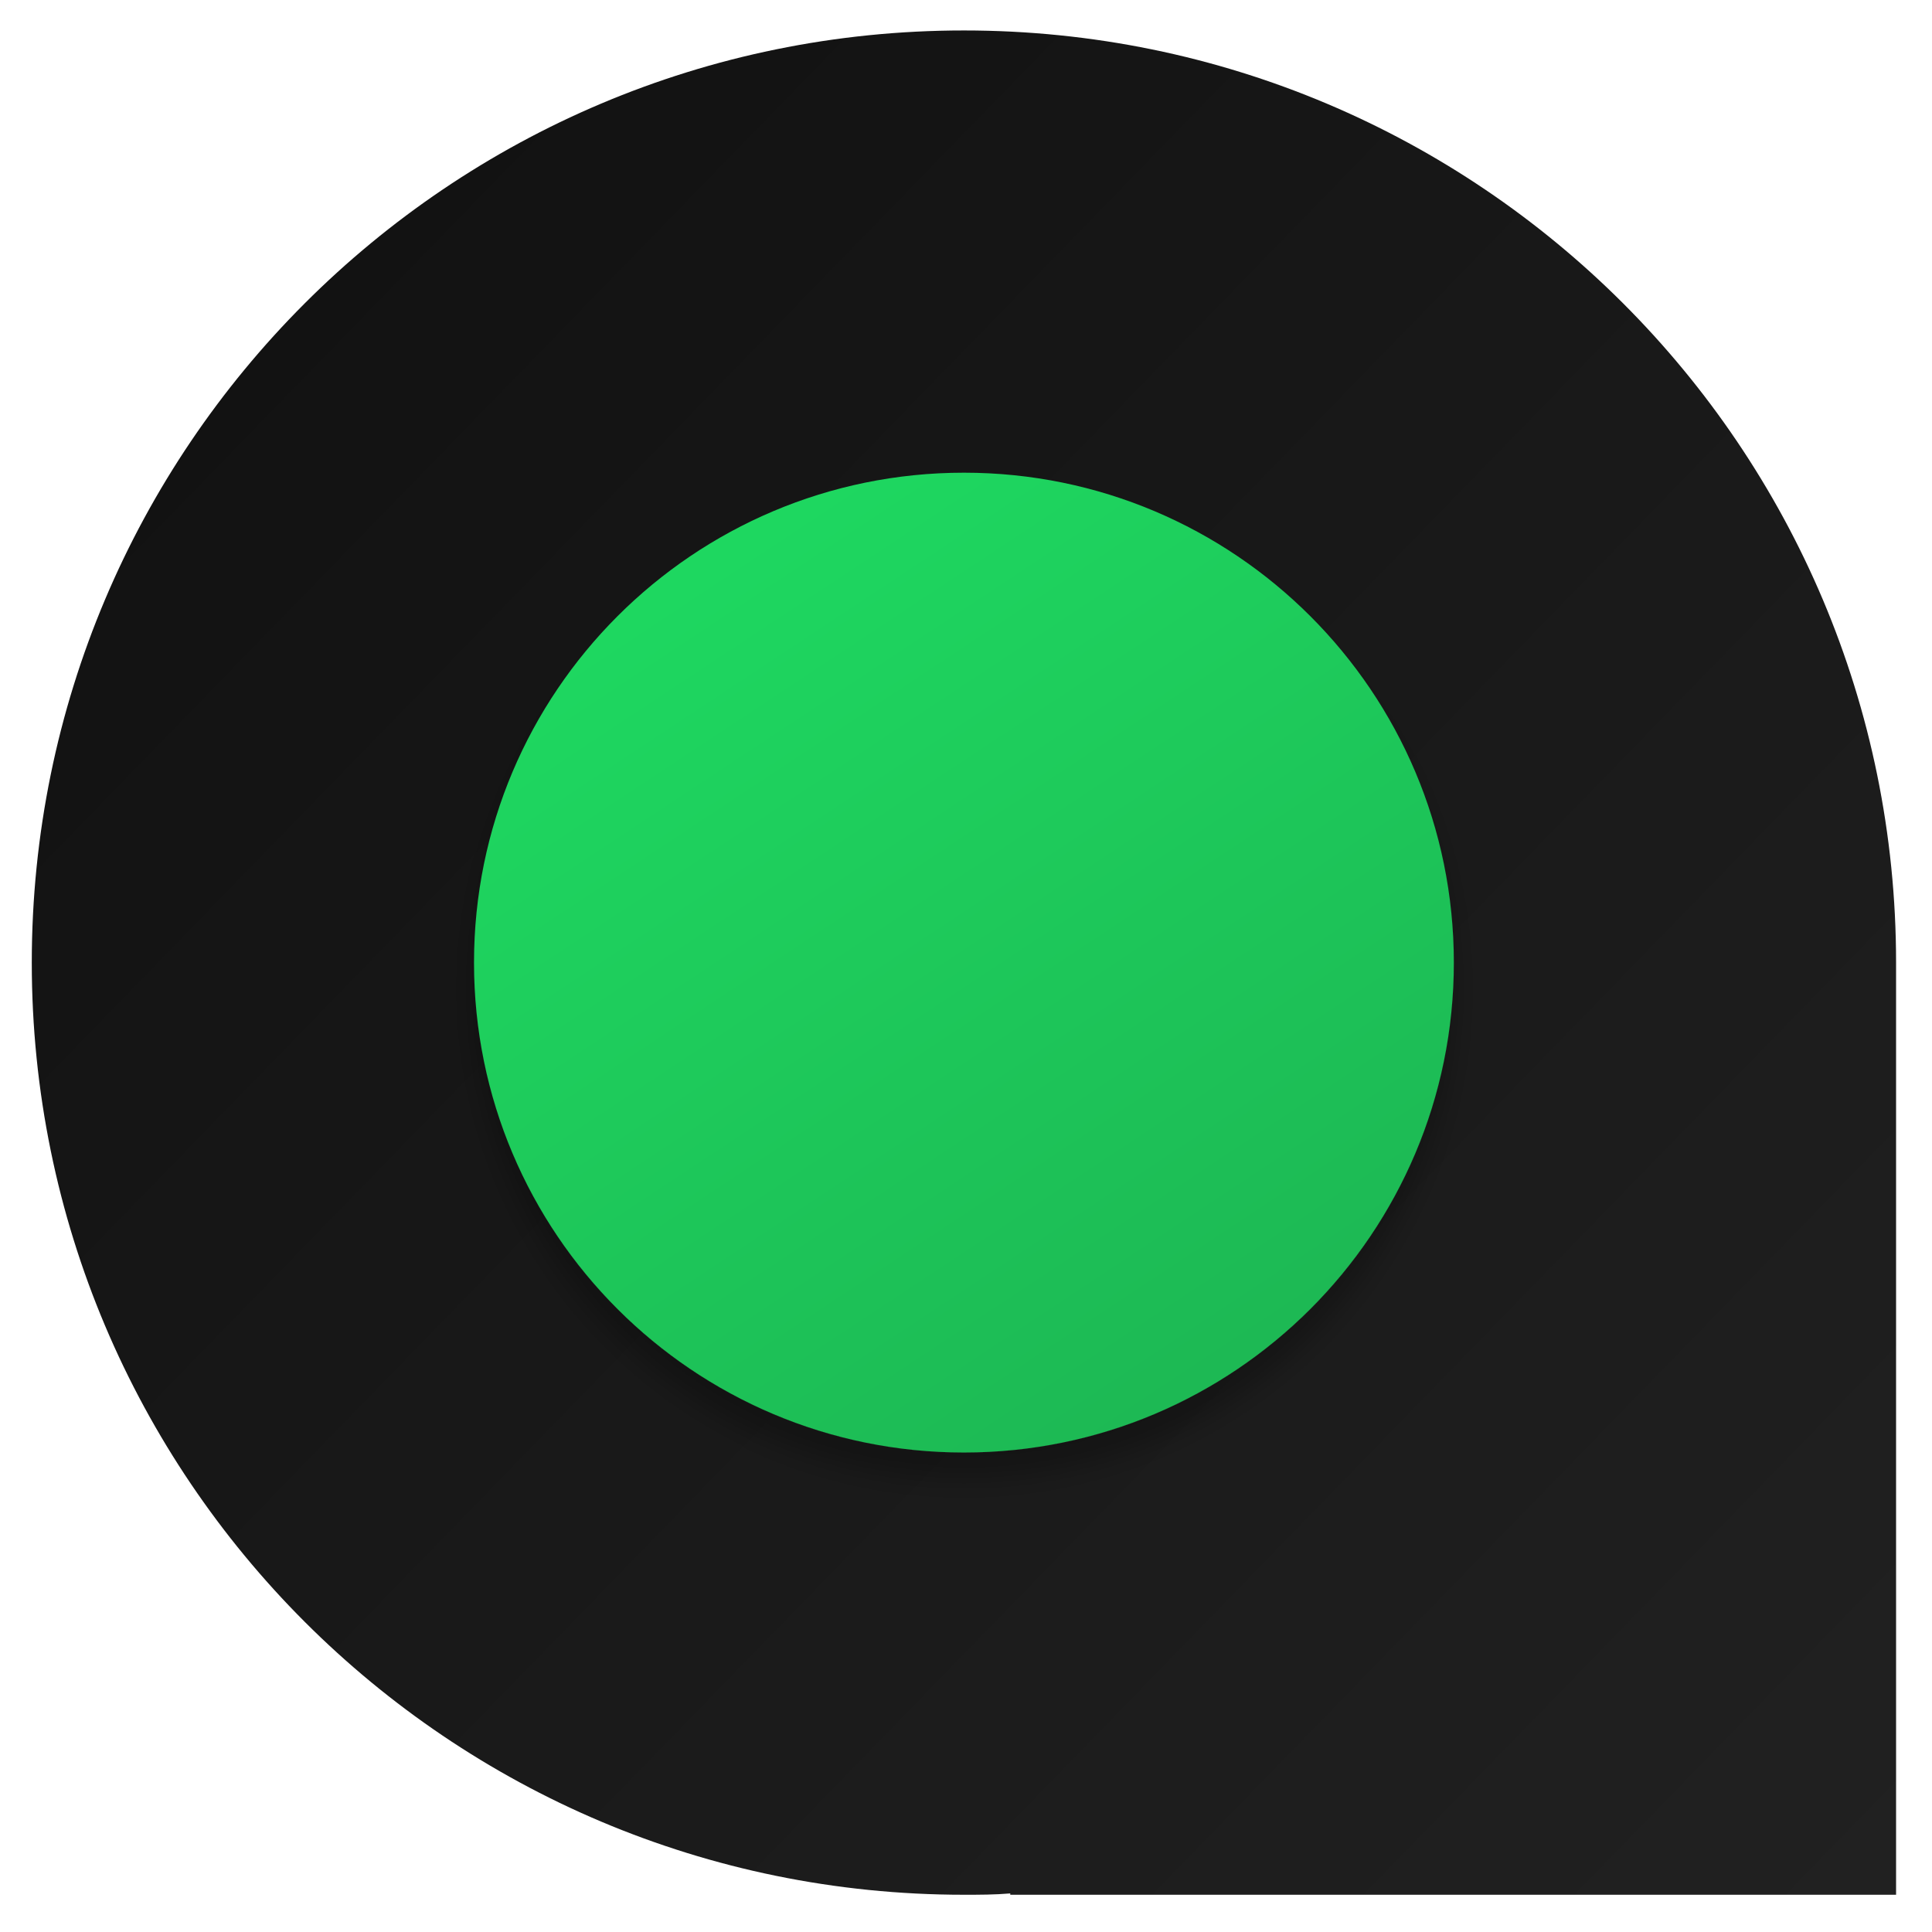
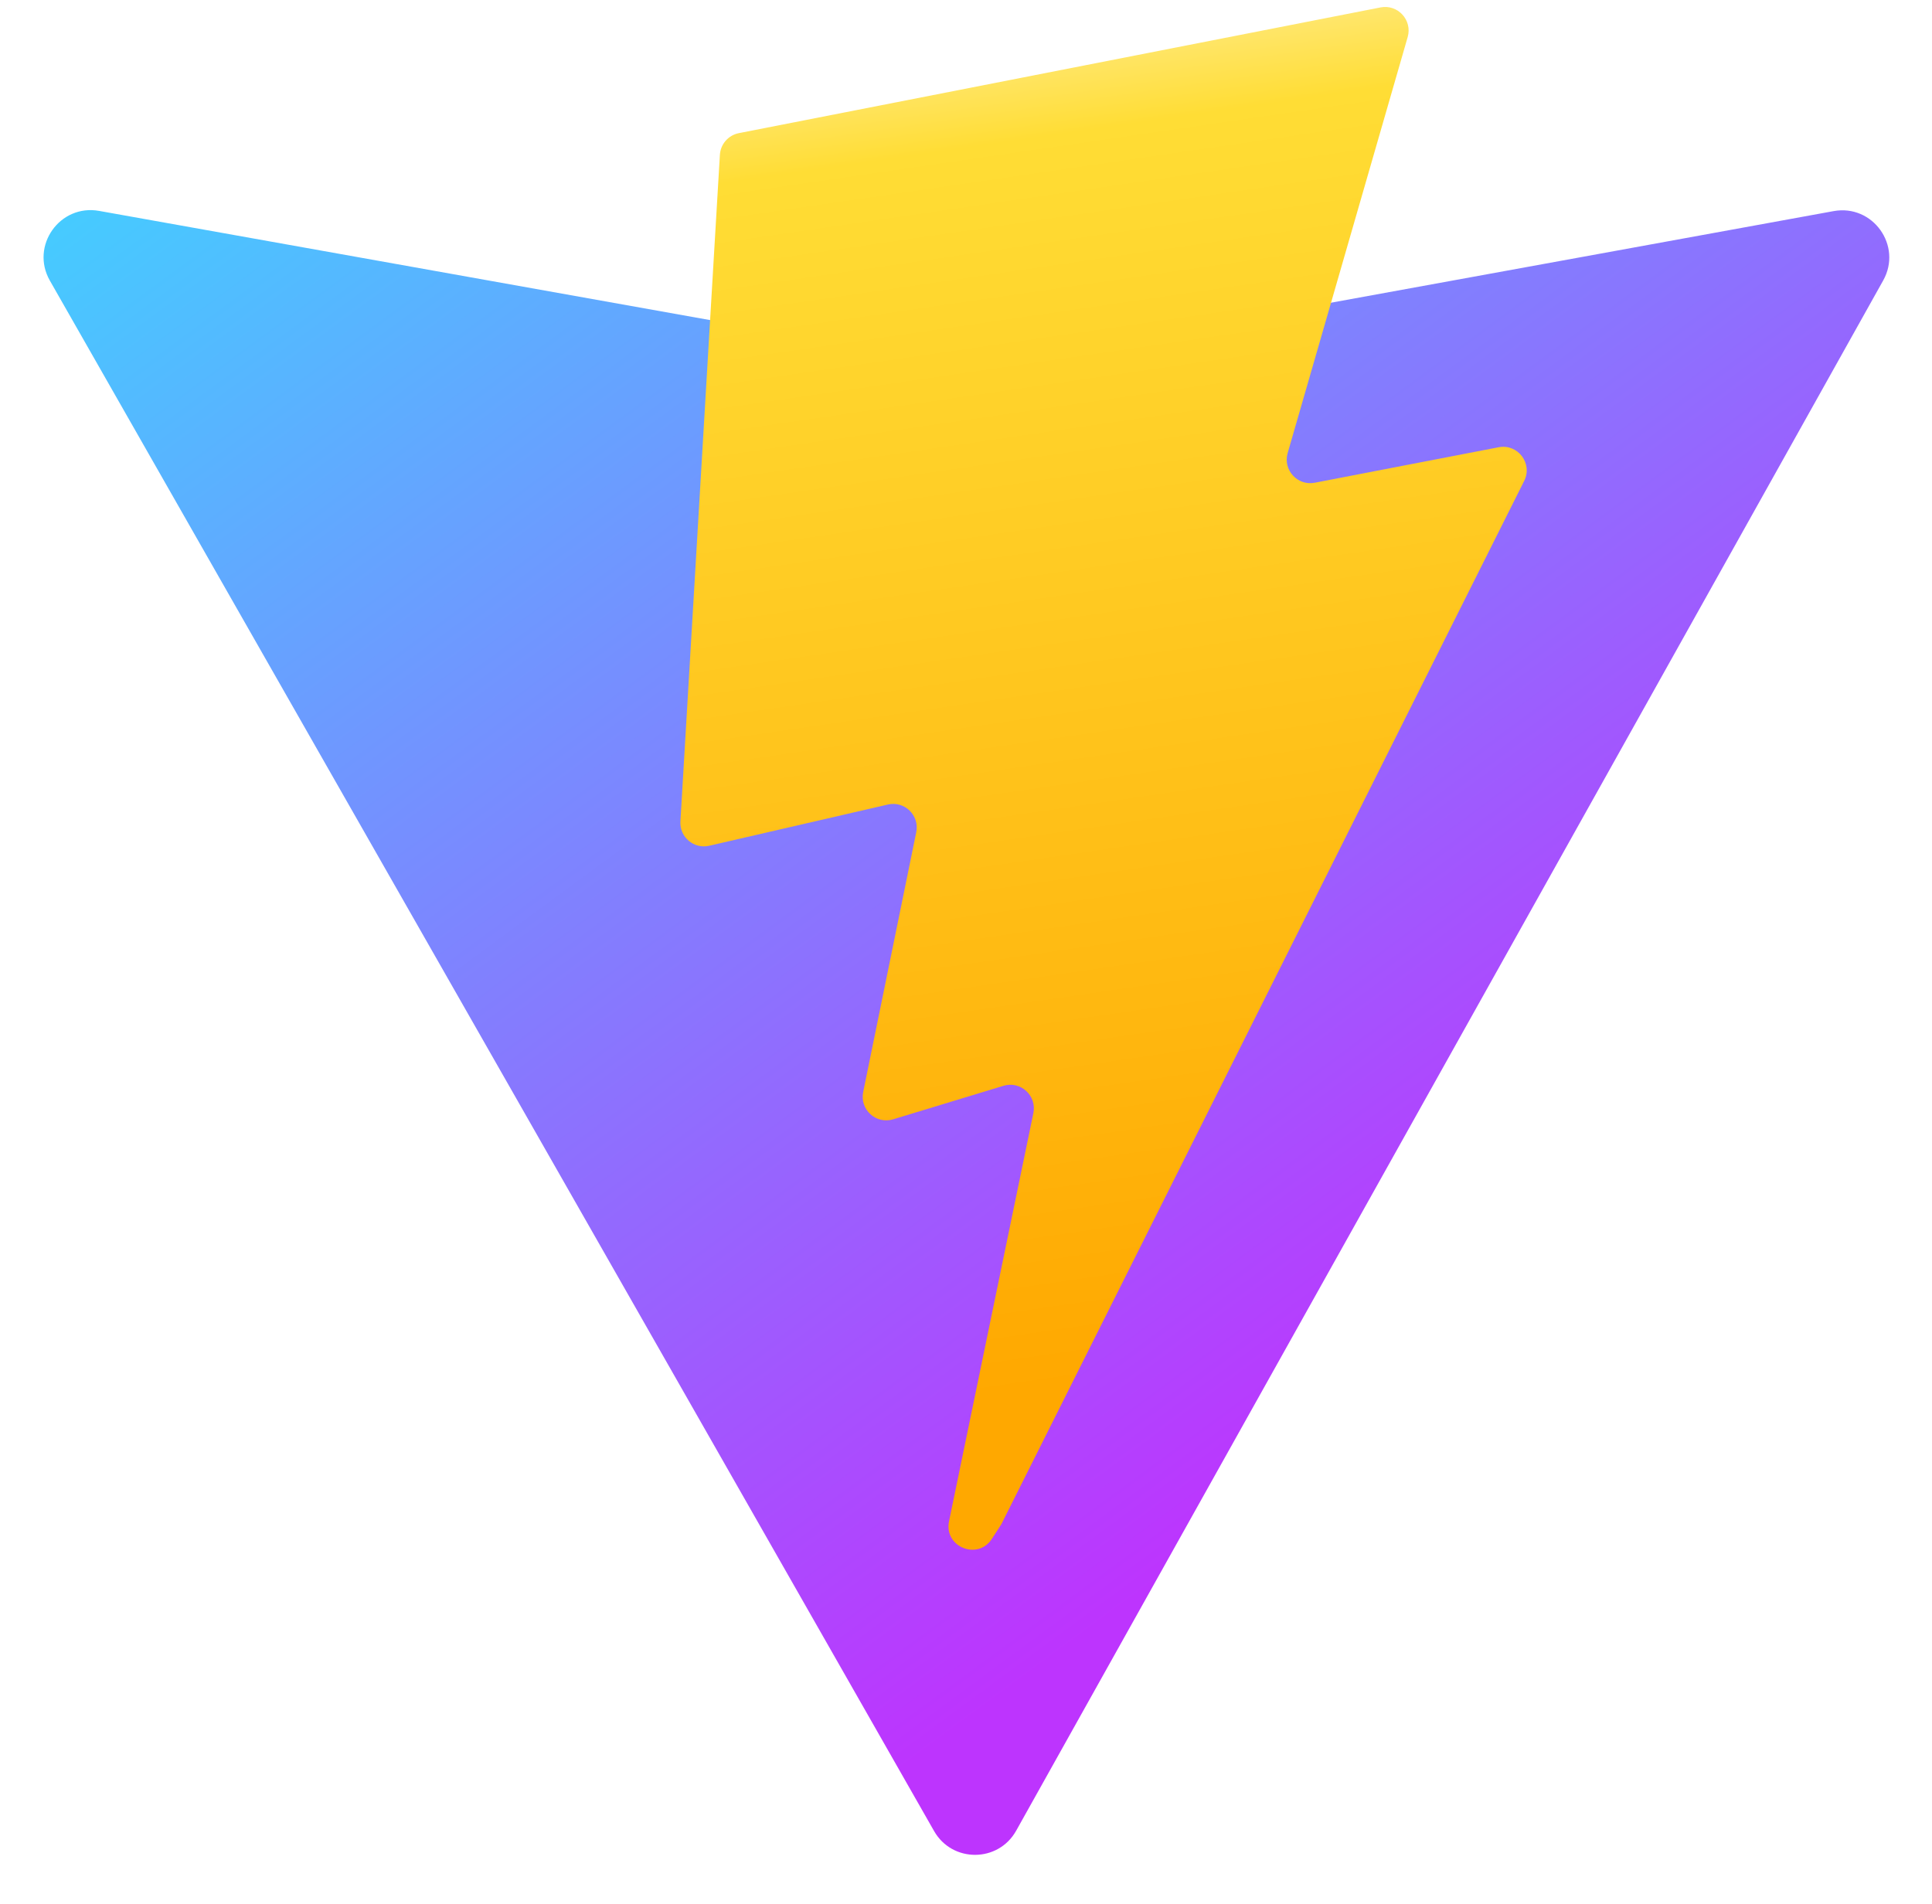
- <svg xmlns="http://www.w3.org/2000/svg" width="296" height="296" viewBox="0 0 296 296" fill="none">
-   <path d="M147.682 4.666C68.77 4.666 4.869 68.567 4.869 147.479C4.869 226.392 68.77 290.293 147.682 290.293C150.117 290.293 152.348 290.293 154.782 290.09V290.293H290.496V147.479C290.496 68.567 226.595 4.666 147.682 4.666Z" fill="url(#paint0_linear)" />
-   <g filter="url(#filter0_d)">
-     <path d="M147.682 222.538C189.136 222.538 222.741 188.933 222.741 147.479C222.741 106.026 189.136 72.421 147.682 72.421C106.229 72.421 72.624 106.026 72.624 147.479C72.624 188.933 106.229 222.538 147.682 222.538Z" fill="url(#paint1_linear)" />
-   </g>
+ <svg xmlns="http://www.w3.org/2000/svg" width="410" height="404" viewBox="0 0 410 404" fill="none">
+   <path d="M399.641 59.525L215.643 388.545C211.844 395.338 202.084 395.378 198.228 388.618L10.582 59.556C6.381 52.19 12.68 43.267 21.028 44.759L205.223 77.682C206.398 77.892 207.601 77.89 208.776 77.676L389.119 44.806C397.439 43.289 403.768 52.143 399.641 59.525Z" fill="url(#paint0_linear)" />
+   <path d="M292.965 1.574L156.801 28.255C154.563 28.694 152.906 30.59 152.771 32.866L144.395 174.33C144.198 177.662 147.258 180.248 150.51 179.498L188.42 170.749C191.967 169.931 195.172 173.055 194.443 176.622L183.18 231.775C182.422 235.487 185.907 238.661 189.532 237.56L212.947 230.446C216.577 229.344 220.065 232.527 219.297 236.242L201.398 322.875C200.278 328.294 207.486 331.249 210.492 326.603L212.5 323.5L323.454 102.072C325.312 98.365 322.108 94.137 318.036 94.923L279.014 102.454C275.347 103.161 272.227 99.746 273.262 96.158L298.731 7.867C299.767 4.273 296.636 0.855 292.965 1.574Z" fill="url(#paint1_linear)" />
  <defs>
-     <filter id="filter0_d" x="68.624" y="72.421" width="158.117" height="158.117" filterUnits="userSpaceOnUse" color-interpolation-filters="sRGB">
-       <feFlood flood-opacity="0" result="BackgroundImageFix" />
-       <feColorMatrix in="SourceAlpha" type="matrix" values="0 0 0 0 0 0 0 0 0 0 0 0 0 0 0 0 0 0 127 0" result="hardAlpha" />
-       <feOffset dy="4" />
-       <feGaussianBlur stdDeviation="2" />
-       <feComposite in2="hardAlpha" operator="out" />
-       <feColorMatrix type="matrix" values="0 0 0 0 0 0 0 0 0 0 0 0 0 0 0 0 0 0 0.25 0" />
-       <feBlend mode="normal" in2="BackgroundImageFix" result="effect1_dropShadow" />
-       <feBlend mode="normal" in="SourceGraphic" in2="effect1_dropShadow" result="shape" />
-     </filter>
-     <linearGradient id="paint0_linear" x1="40.5" y1="47.5" x2="290" y2="290" gradientUnits="userSpaceOnUse">
-       <stop stop-color="#121212" />
-       <stop offset="1" stop-color="#212121" />
+     <linearGradient id="paint0_linear" x1="6" y1="33" x2="235" y2="344" gradientUnits="userSpaceOnUse">
+       <stop stop-color="#41D1FF" />
+       <stop offset="1" stop-color="#BD34FE" />
    </linearGradient>
-     <linearGradient id="paint1_linear" x1="186" y1="210" x2="106" y2="89" gradientUnits="userSpaceOnUse">
-       <stop stop-color="#1DB954" />
-       <stop offset="0" stop-color="#1DB954" />
-       <stop offset="1" stop-color="#1ED760" />
+     <linearGradient id="paint1_linear" x1="194.651" y1="8.818" x2="236.076" y2="292.989" gradientUnits="userSpaceOnUse">
+       <stop stop-color="#FFEA83" />
+       <stop offset="0.083" stop-color="#FFDD35" />
+       <stop offset="1" stop-color="#FFA800" />
    </linearGradient>
  </defs>
</svg>
